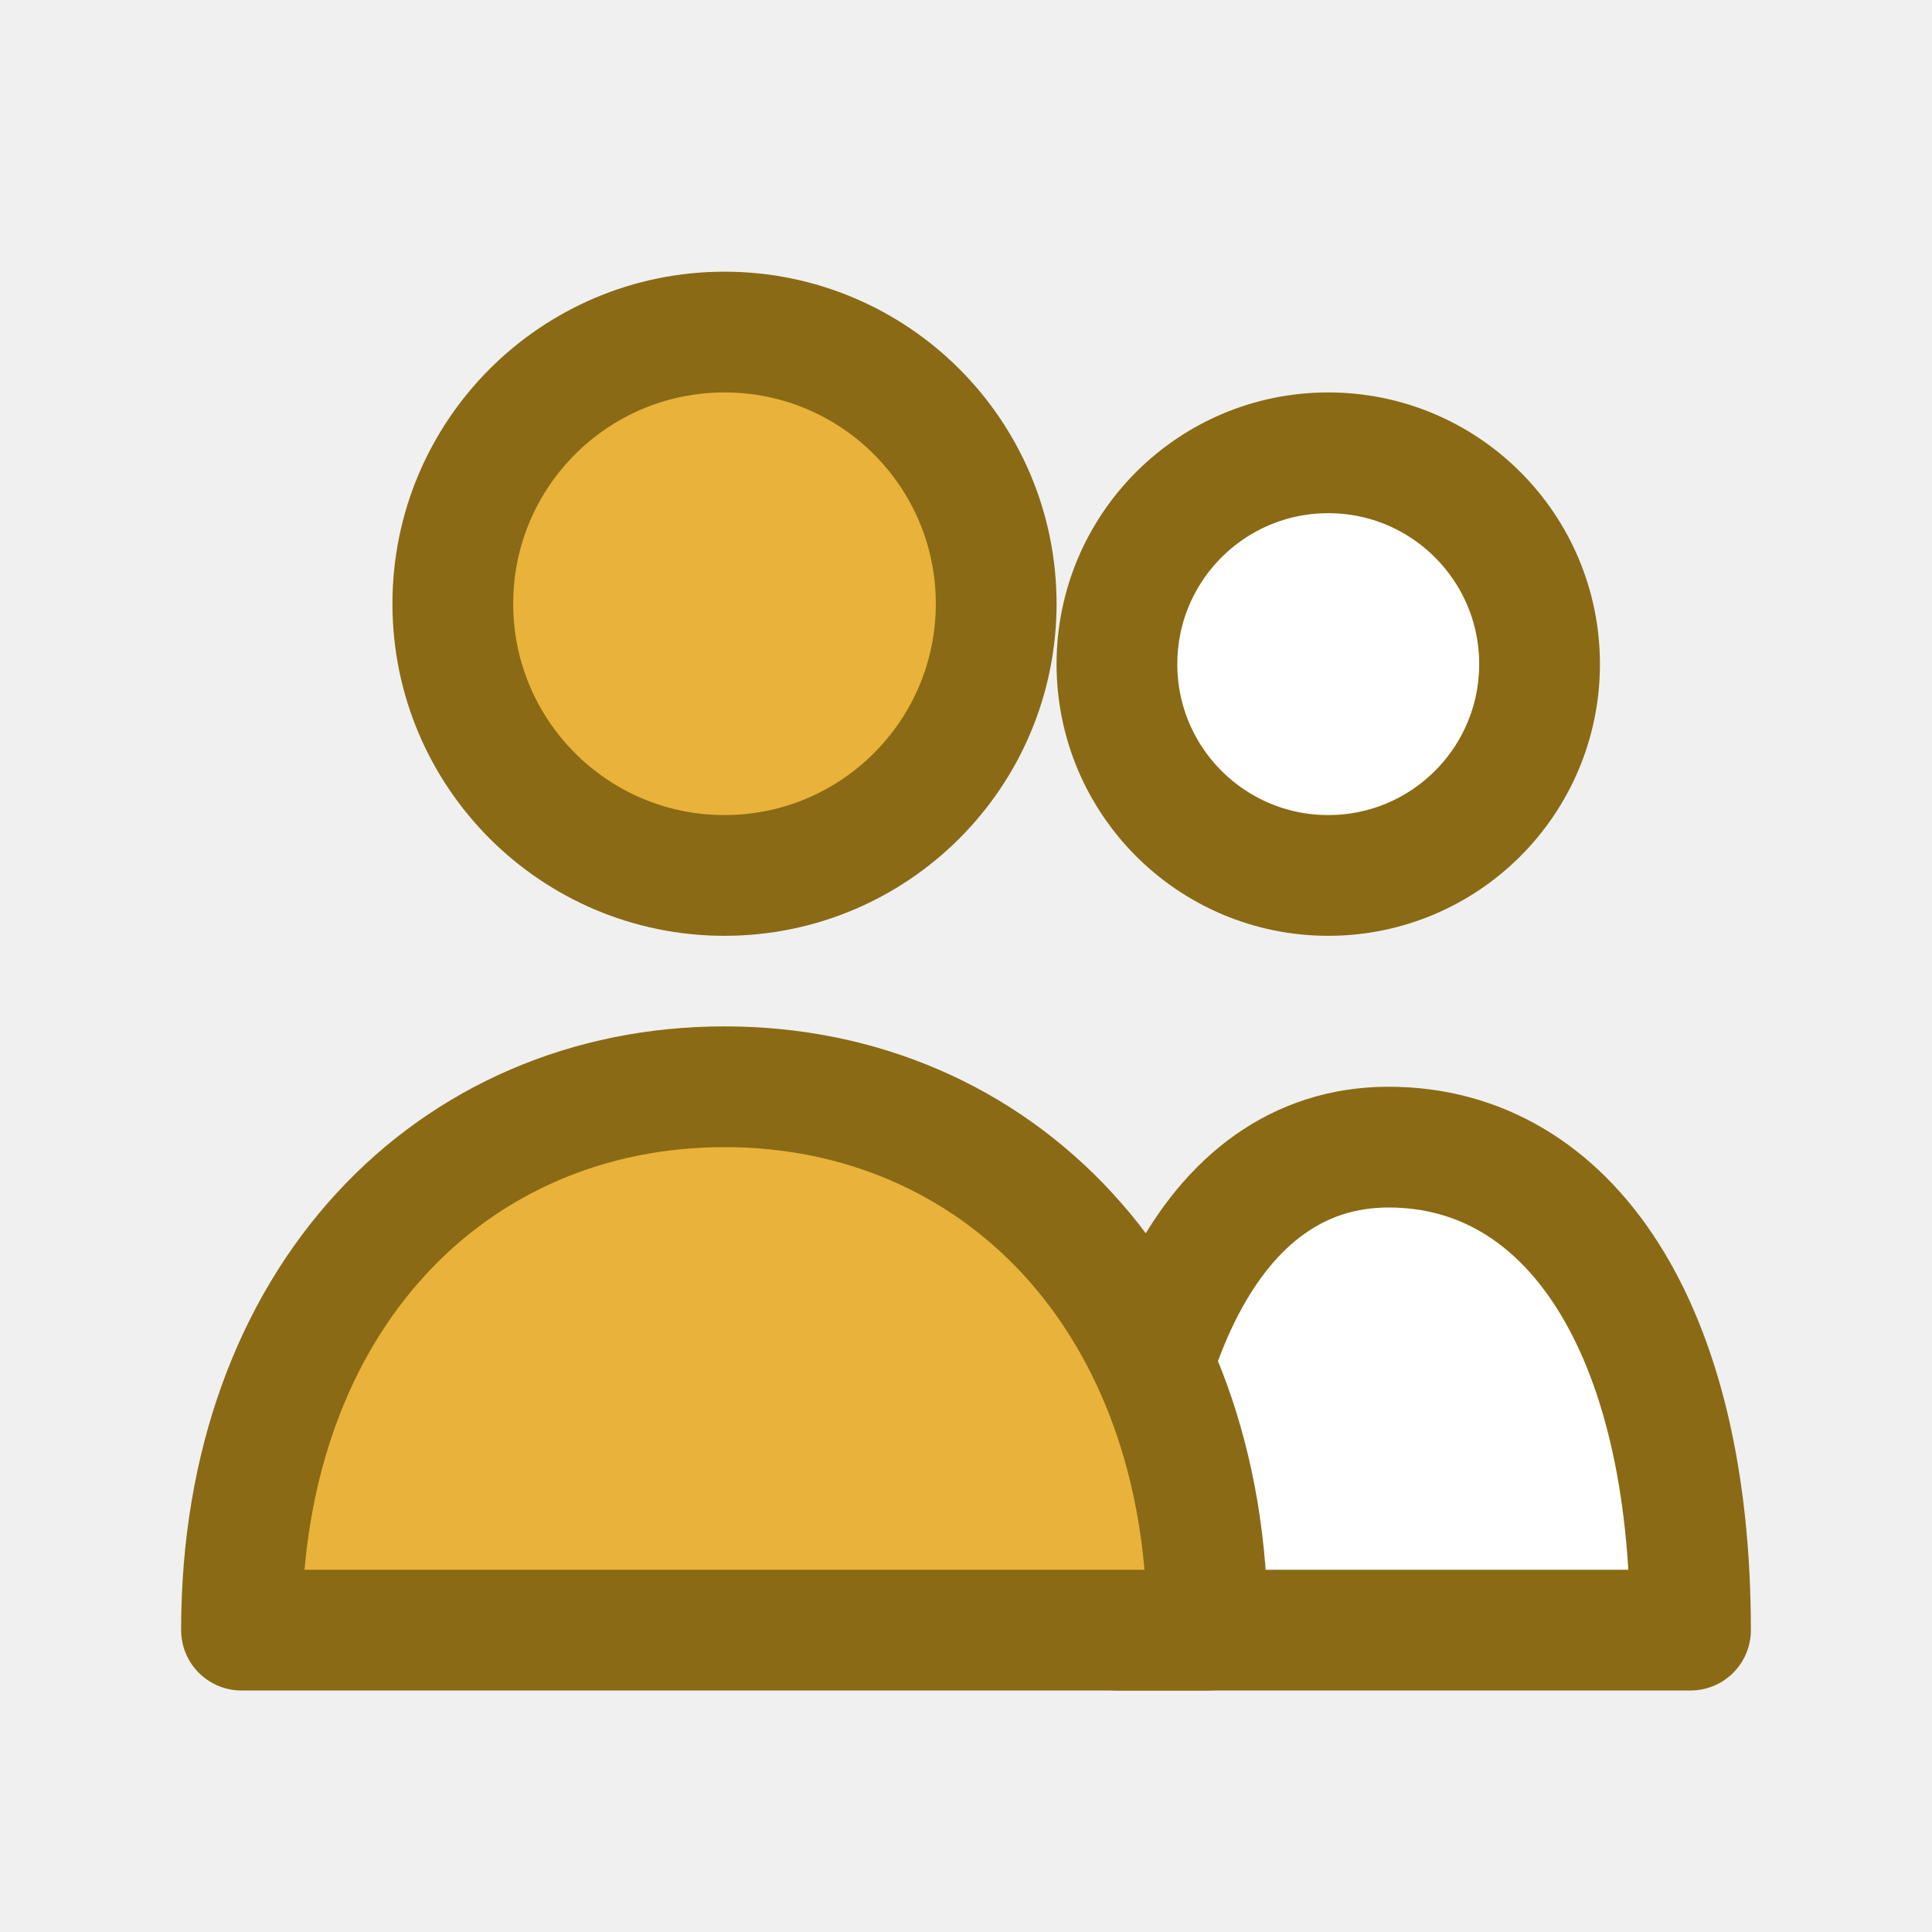
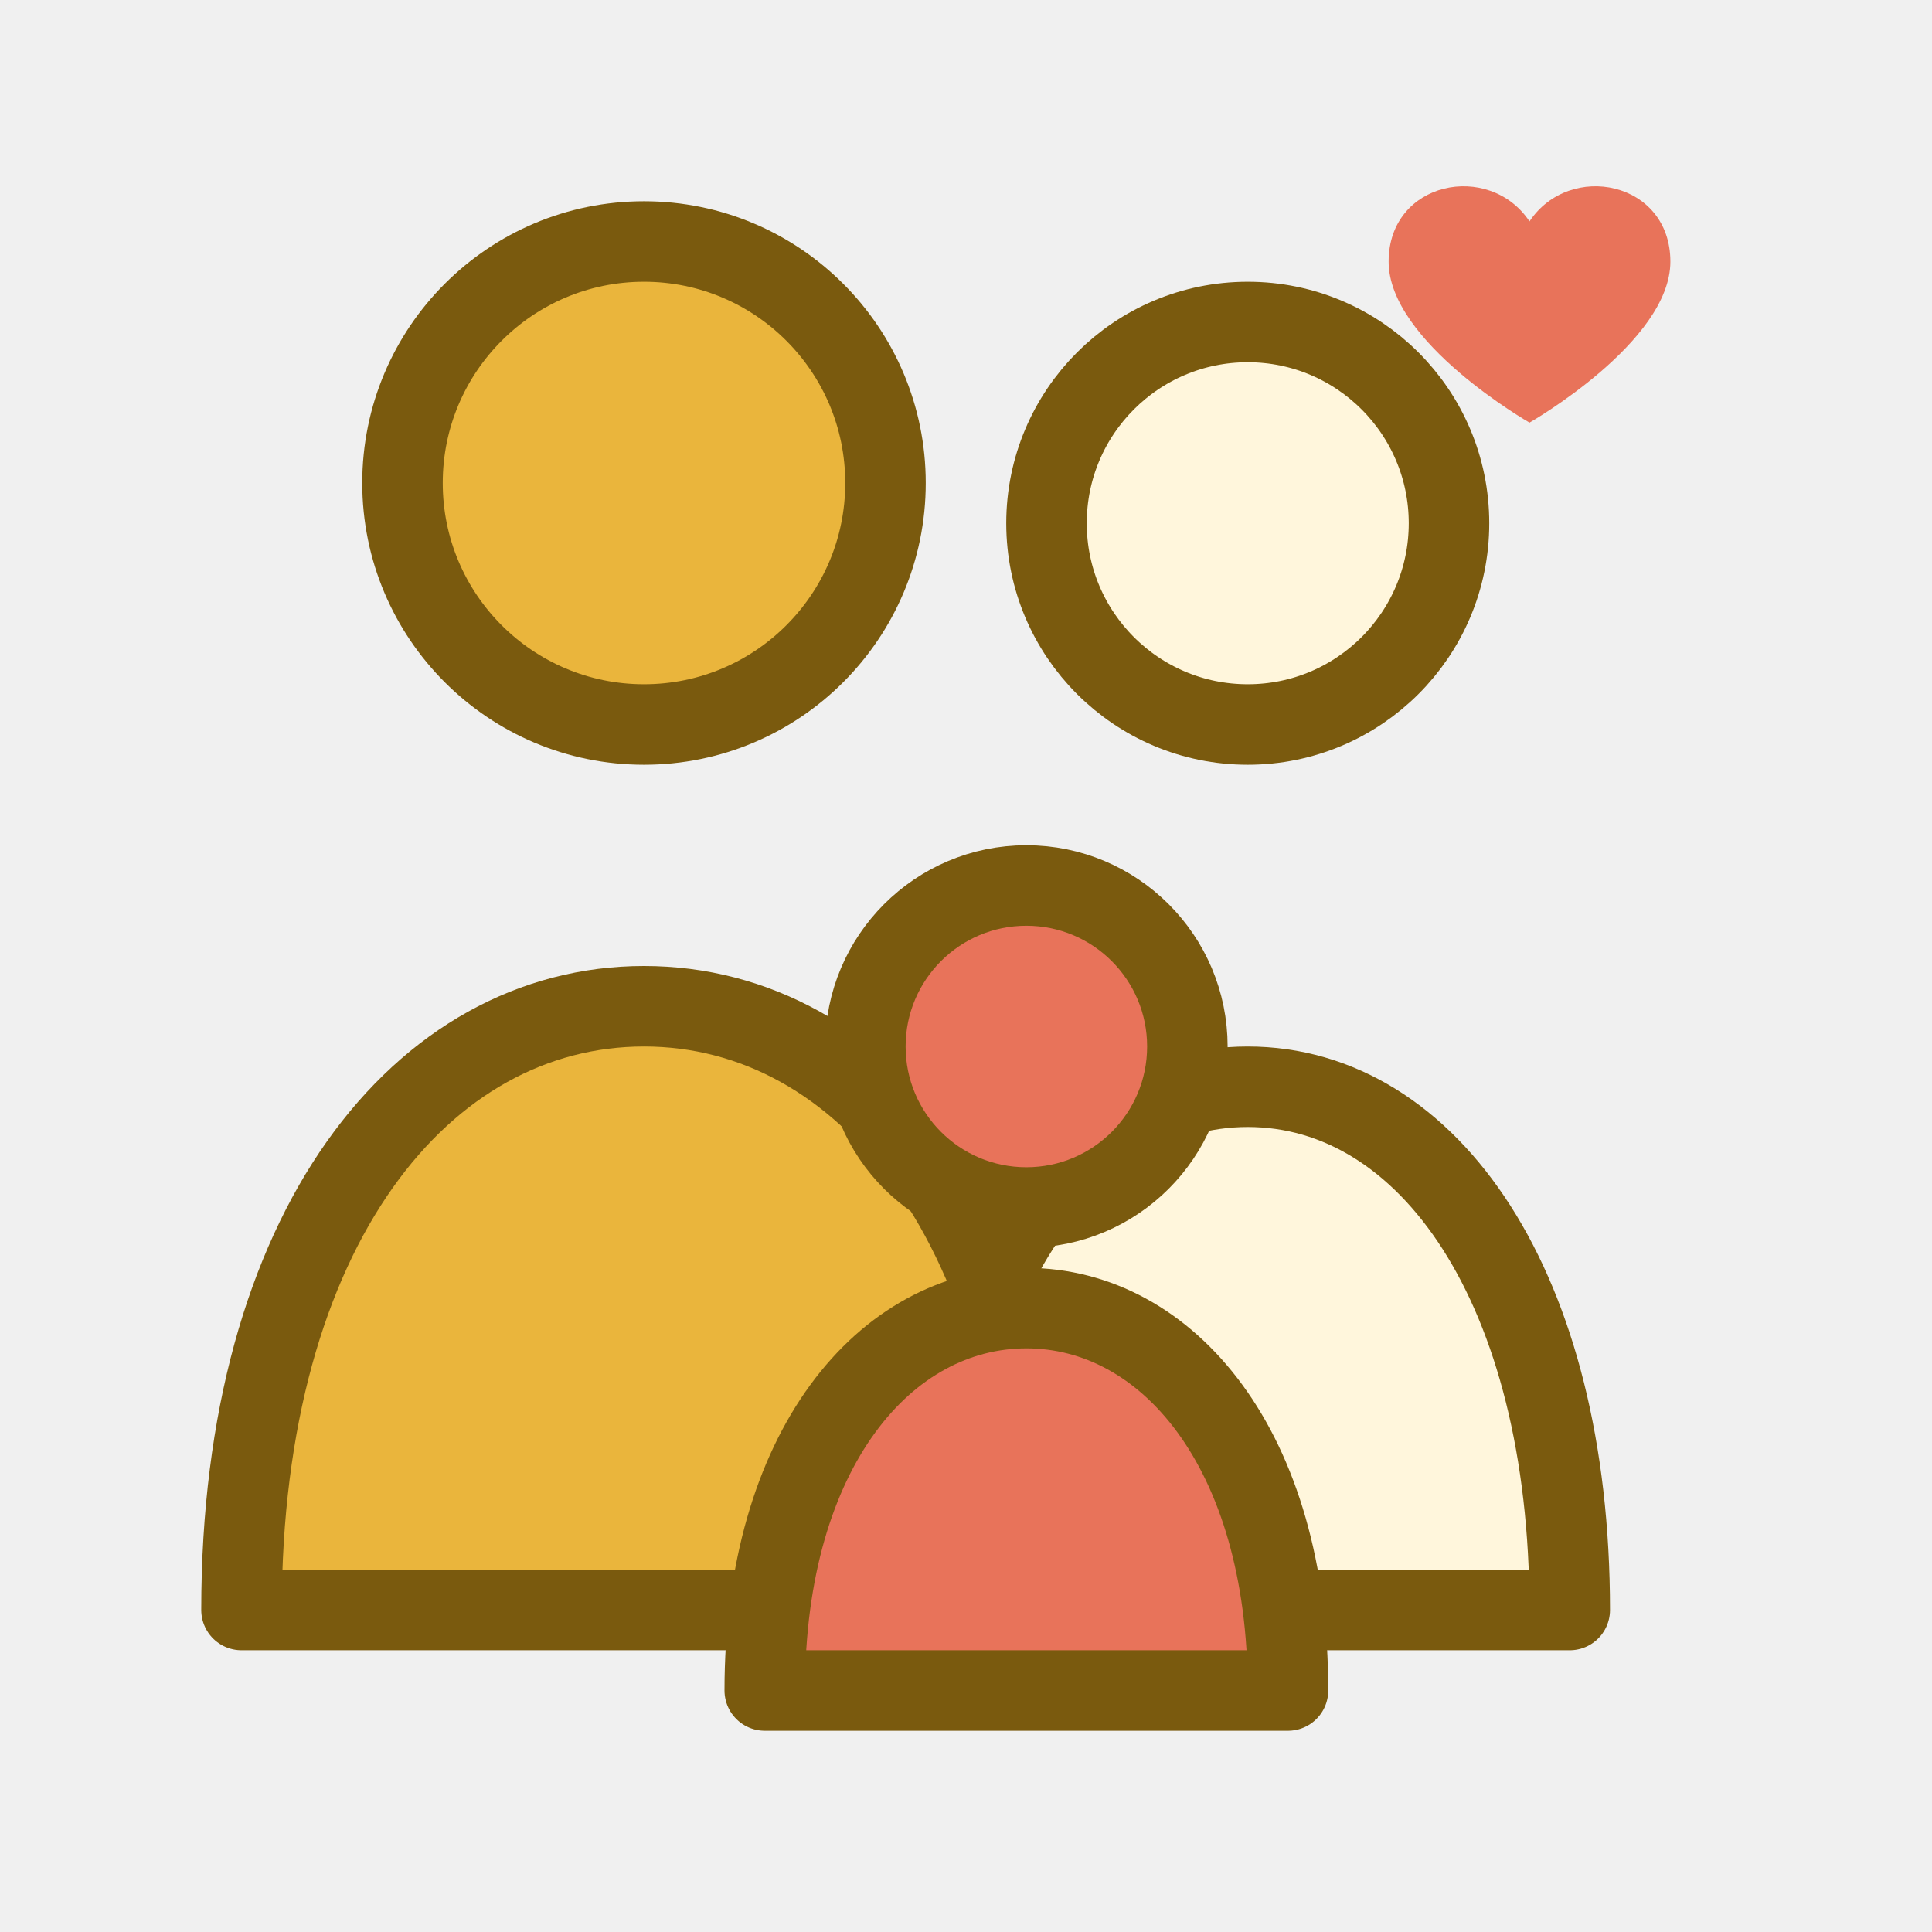
- <svg xmlns="http://www.w3.org/2000/svg" viewBox="0 0 32 32" width="32" height="32" fill="none" stroke="#8a6a14" stroke-width="2" stroke-linecap="round" stroke-linejoin="round">
-   <circle cx="22" cy="11" r="3.5" fill="#fff" />
-   <path d="M18.5 27c0-4.5 1.5-8 4.5-8s5 3 5 8z" fill="#fff" />
-   <circle cx="12" cy="10" r="4.5" fill="#e9b23a" />
-   <path d="M4 27c0-5.5 3.5-9 8-9s8 3.5 8 9z" fill="#e9b23a" />
+ <svg xmlns="http://www.w3.org/2000/svg" viewBox="0 0 48 48" width="48" height="48" fill="none" stroke="#7a5a0e" stroke-width="2" stroke-linecap="round" stroke-linejoin="round">
+   <circle cx="31" cy="13" r="5" fill="#fff6dc" />
+   <path d="M23 40c0-8 3.5-13 8-13s8 5 8 13z" fill="#fff6dc" />
+   <circle cx="16" cy="12" r="6" fill="#eab53c" />
+   <path d="M6 40c0-9.5 4.5-15 10-15s10 5.5 10 15z" fill="#eab53c" />
+   <circle cx="25.5" cy="26" r="4" fill="#e8735a" />
+   <path d="M19 42c0-6 3-9.5 6.5-9.5S32 36 32 42z" fill="#e8735a" />
+   <path d="M38 5.5c-1-1.5-3.5-1-3.5 1 0 2 3.5 4 3.5 4s3.5-2 3.5-4c0-2-2.5-2.5-3.5-1z" fill="#e8735a" stroke="none" />
</svg>
